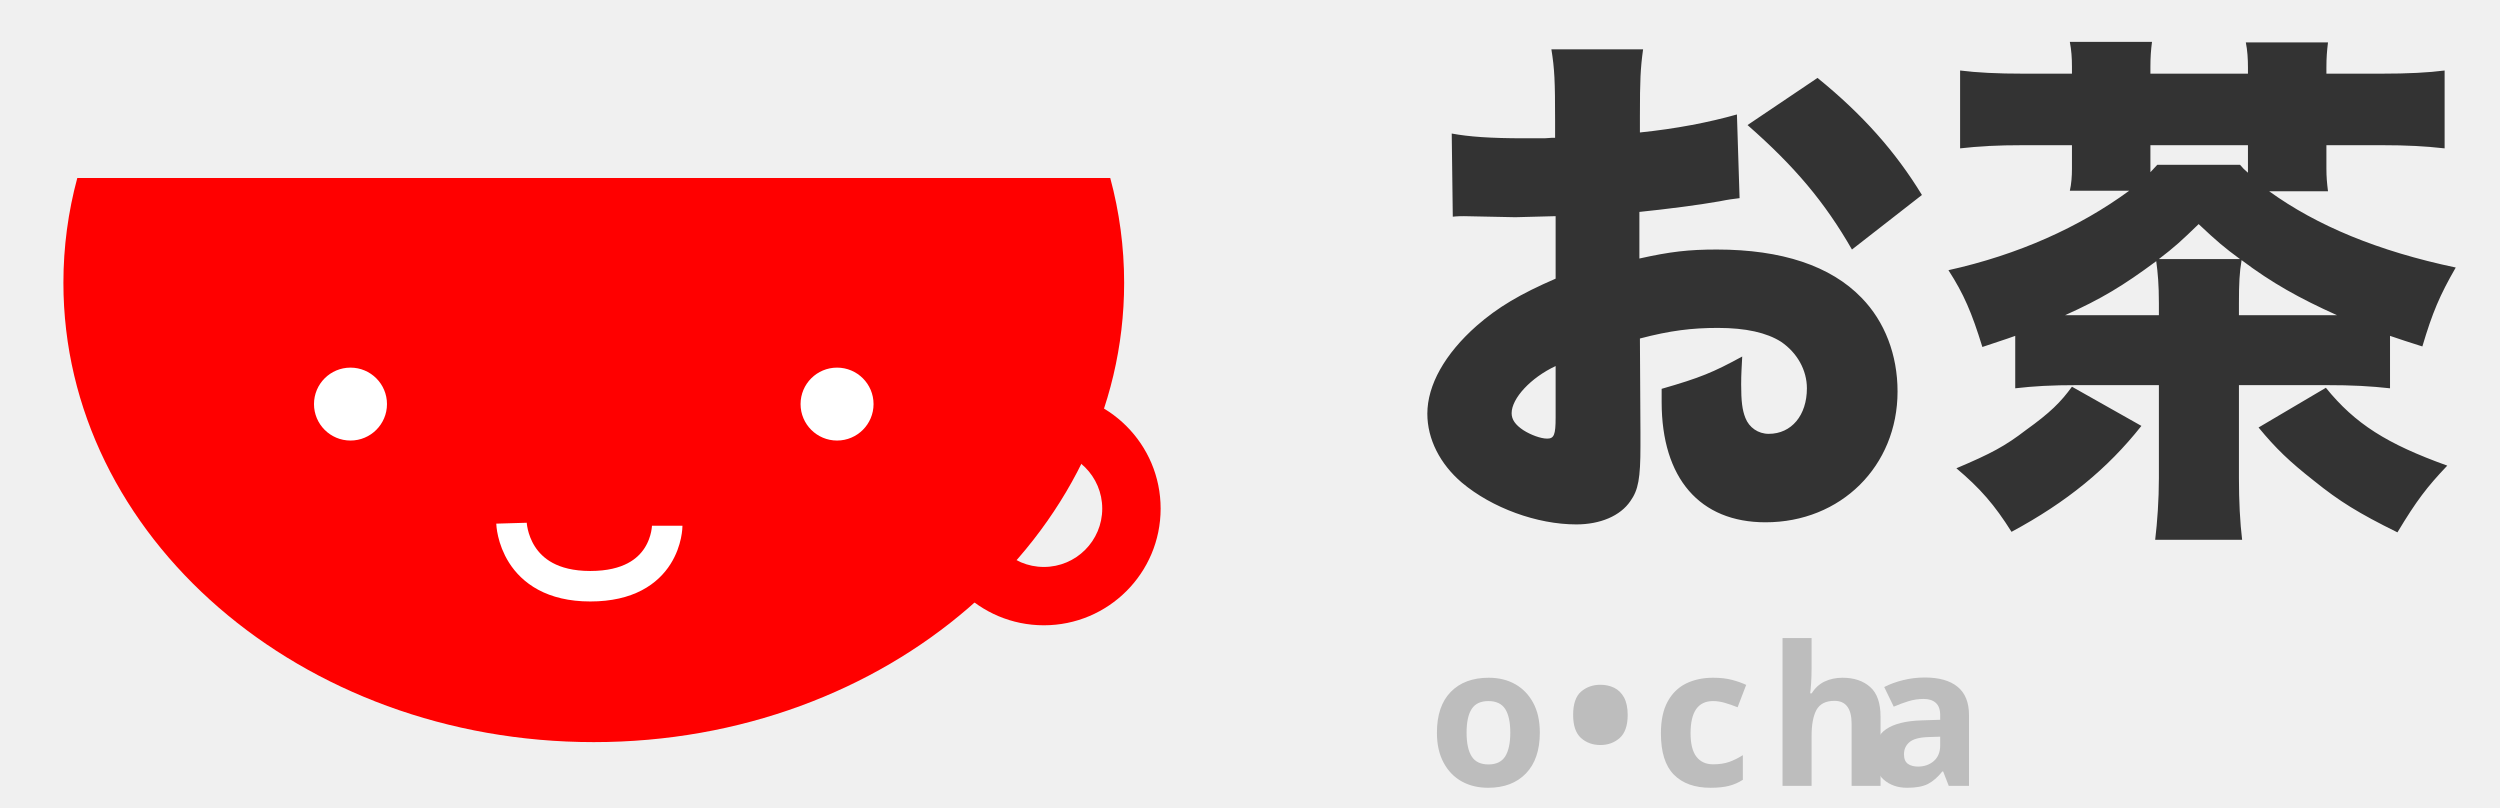
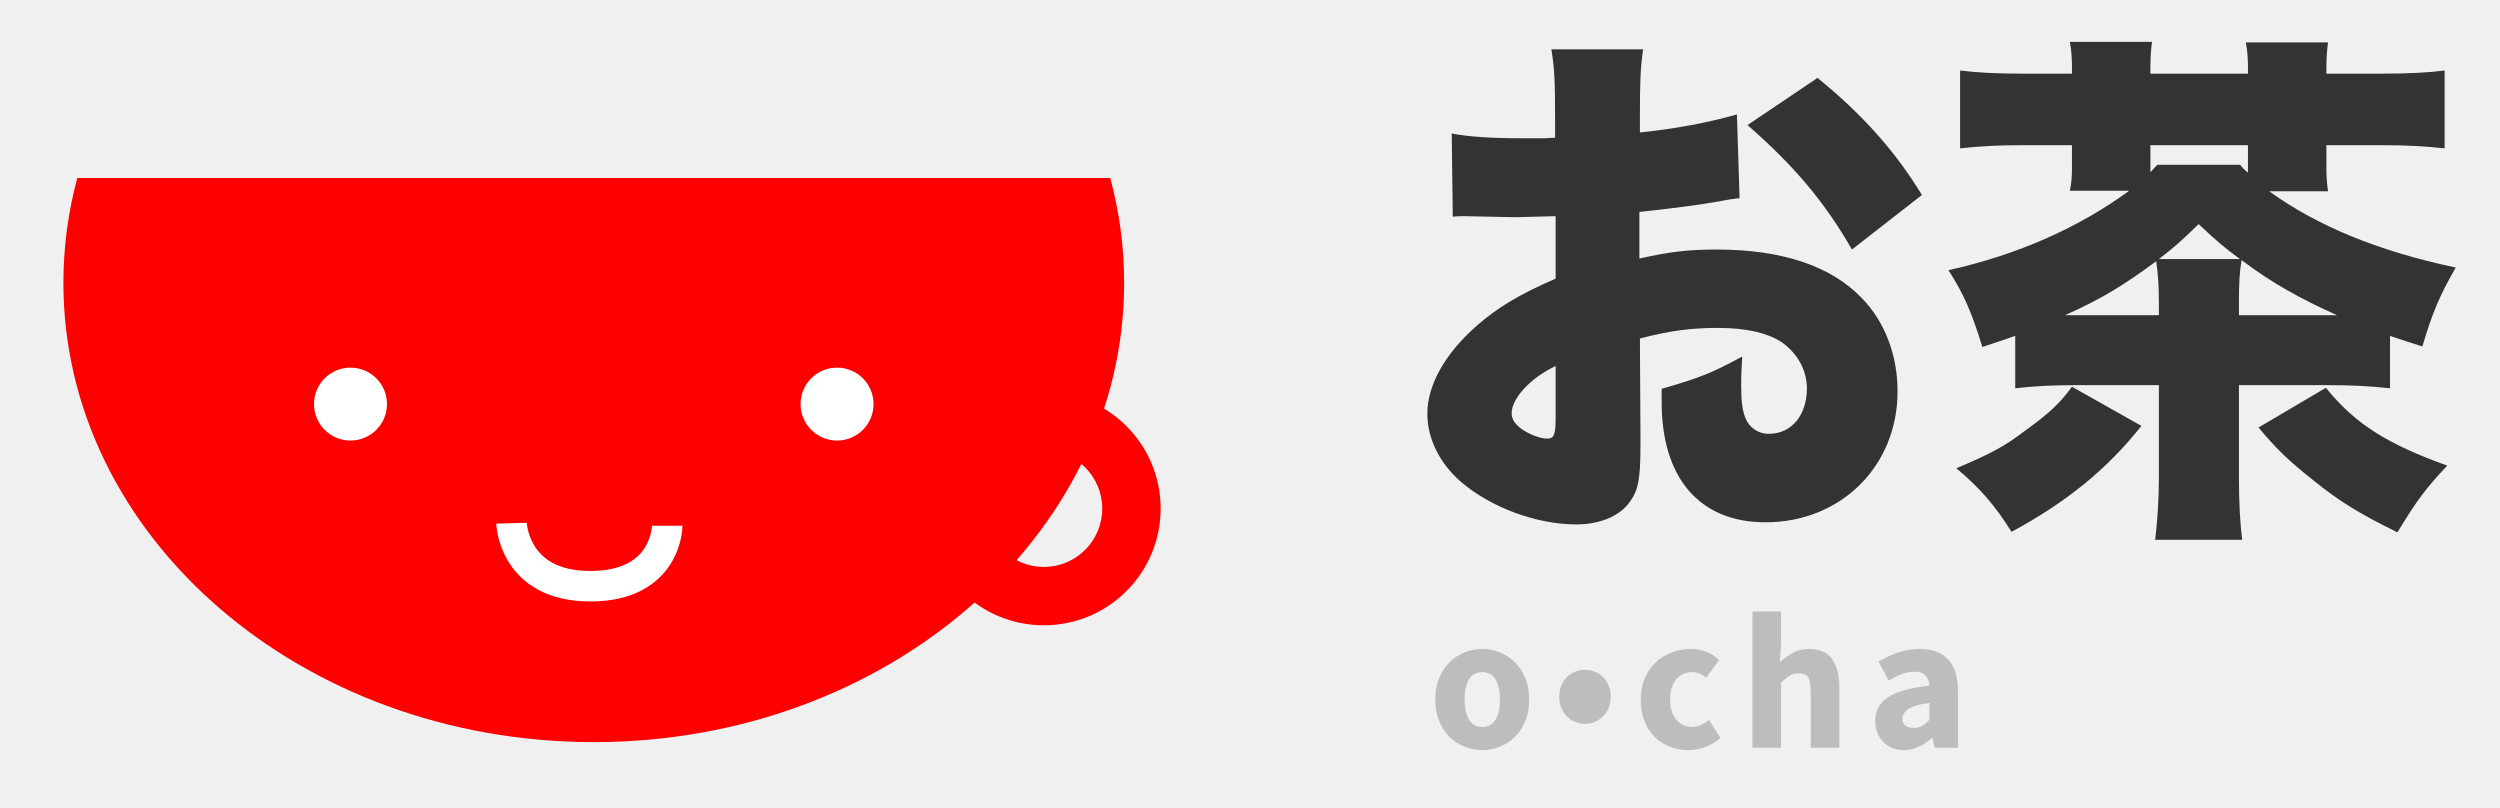
<svg xmlns="http://www.w3.org/2000/svg" width="328px" height="106px" viewBox="0 0 328 106" version="1.1">
  <defs />
  <g id="Page-1" stroke="none" stroke-width="1" fill="none" fill-rule="evenodd">
-     <g id="Artboard-1">
+     <g id="logo">
      <g id="Logo" transform="translate(8, -14)">
        <g id="Group">
          <path d="M137.666,37.357 C138.857,41.774 139.487,46.378 139.487,51.11 C139.487,84.388 108.333,111.366 69.903,111.366 C31.473,111.366 0.319,84.388 0.319,51.11 C0.319,46.378 0.949,41.774 2.14,37.357 L137.666,37.357 Z" id="Oval-1" fill="#FF0000" />
          <ellipse id="Oval-2" fill="#FFFFFF" cx="37.984" cy="67.016" rx="4.788" ry="4.784" />
          <ellipse id="Oval-2" fill="#FFFFFF" cx="101.822" cy="67.016" rx="4.788" ry="4.784" />
          <path d="M59.11,82.643 C59.11,82.643 59.352,90.913 69.445,90.913 C79.538,90.913 79.538,82.975 79.538,82.975" id="Path-1" stroke="#FFFFFF" stroke-width="4" />
          <path d="M128.954,96.038 C137.415,96.038 144.275,89.184 144.275,80.73 C144.275,72.275 137.415,65.422 128.954,65.422 C120.492,65.422 113.632,72.275 113.632,80.73 C113.632,89.184 120.492,96.038 128.954,96.038 Z M128.954,88.384 C133.184,88.384 136.614,84.957 136.614,80.73 C136.614,76.503 133.184,73.076 128.954,73.076 C124.723,73.076 121.293,76.503 121.293,80.73 C121.293,84.957 124.723,88.384 128.954,88.384 Z" id="Combined-Shape" fill="#FF0000" />
        </g>
        <g id="Group-2" transform="translate(178.7475, 19.4973)">
          <path d="M41.137,9.52 C37.451,10.563 33.139,11.397 28.409,11.883 L28.409,9.659 C28.409,5.073 28.479,3.475 28.826,0.973 L16.794,0.973 C17.211,3.544 17.281,5.142 17.281,10.354 L17.281,12.578 C16.864,12.578 16.864,12.578 15.89,12.647 L13.247,12.647 C8.796,12.647 5.944,12.439 3.719,12.022 L3.858,22.932 C4.484,22.863 5.11,22.863 5.318,22.863 L12.065,23.002 L17.351,22.863 L17.351,31.063 C12.691,33.078 9.77,34.815 6.988,37.247 C2.815,40.93 0.519,45.03 0.519,48.783 C0.519,52.118 2.189,55.384 5.04,57.817 C9.005,61.152 14.916,63.306 20.063,63.306 C23.193,63.306 25.836,62.195 27.157,60.249 C28.2,58.789 28.479,57.261 28.479,53.022 L28.479,51.215 L28.409,38.915 C32.374,37.873 35.225,37.525 38.633,37.525 C42.319,37.525 45.032,38.151 46.91,39.332 C49.066,40.791 50.318,43.084 50.318,45.447 C50.318,48.991 48.301,51.423 45.31,51.423 C43.919,51.423 42.737,50.59 42.25,49.339 C41.832,48.296 41.693,47.115 41.693,44.961 C41.693,43.501 41.763,42.737 41.832,41.278 C38.007,43.362 36.338,44.057 31.261,45.517 L31.261,47.254 C31.261,57.261 36.268,63.028 44.893,63.028 C54.769,63.028 62.211,55.662 62.211,45.864 C62.211,41.069 60.541,36.691 57.481,33.564 C53.447,29.395 47.049,27.241 38.494,27.241 C34.808,27.241 32.374,27.518 28.34,28.422 L28.34,22.307 C31.748,21.959 36.129,21.403 38.842,20.917 C40.233,20.639 40.441,20.639 41.485,20.5 L41.137,9.52 Z M17.351,49.269 C17.351,51.562 17.142,52.049 16.238,52.049 C15.403,52.049 14.082,51.562 13.108,50.937 C12.065,50.242 11.578,49.547 11.578,48.713 C11.578,46.768 14.082,44.057 17.351,42.529 L17.351,49.269 Z M65.41,20.083 C61.933,14.385 57.62,9.52 51.709,4.725 L42.528,10.91 C48.718,16.33 52.682,21.056 56.229,27.241 L65.41,20.083 Z M77.651,45.447 C80.085,45.169 82.311,45.03 85.997,45.03 L96.499,45.03 L96.499,57.261 C96.499,60.04 96.29,63.028 96.012,65.322 L107.419,65.322 C107.14,63.028 107.001,60.249 107.001,57.261 L107.001,45.03 L118.268,45.03 C122.024,45.03 124.25,45.169 126.823,45.447 L126.823,38.568 C128.284,39.054 129.049,39.332 131.066,39.957 C132.387,35.51 133.361,33.217 135.447,29.603 C125.224,27.449 117.225,24.113 110.966,19.596 L118.686,19.596 C118.547,18.485 118.477,17.72 118.477,16.608 L118.477,13.551 L125.571,13.551 C129.188,13.551 131.414,13.69 133.987,13.968 L133.987,3.753 C131.831,4.03 129.257,4.169 125.571,4.169 L118.477,4.169 L118.477,3.336 C118.477,2.085 118.547,1.181 118.686,0.069 L107.905,0.069 C108.114,1.112 108.184,2.224 108.184,3.336 L108.184,4.169 L95.386,4.169 L95.386,3.266 C95.386,2.015 95.456,1.042 95.595,0 L84.815,0 C85.023,1.112 85.093,2.085 85.093,3.266 L85.093,4.169 L78.833,4.169 C75.217,4.169 72.643,4.03 70.418,3.753 L70.418,13.968 C72.921,13.69 75.147,13.551 78.833,13.551 L85.093,13.551 L85.093,16.678 C85.093,17.581 85.023,18.624 84.815,19.527 L92.604,19.527 C86.067,24.322 77.999,27.935 68.888,29.951 C70.905,33.078 71.948,35.51 73.339,40.027 C75.356,39.332 76.121,39.123 77.651,38.568 L77.651,45.447 Z M84.189,35.857 C88.988,33.703 91.839,31.966 96.151,28.769 C96.36,30.298 96.499,31.896 96.499,34.259 L96.499,35.857 L84.189,35.857 Z M107.001,35.857 L107.001,34.259 C107.001,31.688 107.071,30.229 107.349,28.63 C111.313,31.618 114.93,33.634 119.868,35.857 L107.001,35.857 Z M95.386,17.095 L95.386,13.551 L108.184,13.551 L108.184,17.164 C107.697,16.747 107.558,16.608 107.14,16.122 L96.29,16.122 L95.386,17.095 Z M96.499,28.491 C98.586,26.893 99.42,26.129 101.715,23.905 C104.08,26.129 105.054,26.963 107.14,28.491 L96.499,28.491 Z M85.093,45.239 C83.632,47.254 82.241,48.644 79.042,50.937 C76.329,53.022 74.521,53.995 69.931,55.94 C73.061,58.581 74.938,60.735 77.164,64.279 C84.397,60.388 89.753,56.01 94.204,50.381 L85.093,45.239 Z M109.575,50.59 C111.87,53.369 113.609,55.037 116.877,57.608 C120.146,60.249 122.72,61.847 127.797,64.349 C130.301,60.179 131.692,58.373 134.335,55.593 C126.406,52.744 122.233,50.103 118.408,45.378 L109.575,50.59 Z" id="お茶" fill="#333333" />
-           <text id="o•cha" font-family="SourceSansPro-Bold, Source Sans Pro" font-size="25.514" font-weight="bold" line-spacing="22" letter-spacing="2" fill="#BDBDBD">
-             <tspan x="0.638" y="97.611">o•ch</tspan>
-             <tspan x="58.084" y="97.611">a</tspan>
-           </text>
+           <path d="M1.557,86.283 C1.557,85.229 1.727,84.289 2.067,83.464 C2.407,82.639 2.862,81.946 3.432,81.385 C4.002,80.824 4.661,80.394 5.409,80.096 C6.158,79.799 6.932,79.65 7.731,79.65 C8.531,79.65 9.3,79.799 10.04,80.096 C10.78,80.394 11.435,80.824 12.005,81.385 C12.574,81.946 13.029,82.639 13.37,83.464 C13.71,84.289 13.88,85.229 13.88,86.283 C13.88,87.338 13.71,88.278 13.37,89.103 C13.029,89.928 12.574,90.621 12.005,91.182 C11.435,91.743 10.78,92.173 10.04,92.47 C9.3,92.768 8.531,92.917 7.731,92.917 C6.932,92.917 6.158,92.768 5.409,92.47 C4.661,92.173 4.002,91.743 3.432,91.182 C2.862,90.621 2.407,89.928 2.067,89.103 C1.727,88.278 1.557,87.338 1.557,86.283 L1.557,86.283 Z M5.409,86.283 C5.409,87.389 5.601,88.265 5.983,88.911 C6.366,89.558 6.949,89.881 7.731,89.881 C8.497,89.881 9.075,89.558 9.466,88.911 C9.857,88.265 10.053,87.389 10.053,86.283 C10.053,85.178 9.857,84.302 9.466,83.656 C9.075,83.009 8.497,82.686 7.731,82.686 C6.949,82.686 6.366,83.009 5.983,83.656 C5.601,84.302 5.409,85.178 5.409,86.283 L5.409,86.283 Z M21.187,89.473 C20.71,89.473 20.268,89.383 19.86,89.205 C19.452,89.026 19.095,88.775 18.788,88.452 C18.482,88.129 18.244,87.755 18.074,87.33 C17.904,86.904 17.819,86.437 17.819,85.926 C17.819,85.416 17.904,84.944 18.074,84.51 C18.244,84.077 18.482,83.702 18.788,83.388 C19.095,83.073 19.452,82.826 19.86,82.648 C20.268,82.469 20.71,82.38 21.187,82.38 C21.663,82.38 22.109,82.469 22.526,82.648 C22.943,82.826 23.304,83.073 23.61,83.388 C23.917,83.702 24.155,84.077 24.325,84.51 C24.495,84.944 24.58,85.416 24.58,85.926 C24.58,86.437 24.495,86.904 24.325,87.33 C24.155,87.755 23.917,88.129 23.61,88.452 C23.304,88.775 22.943,89.026 22.526,89.205 C22.109,89.383 21.663,89.473 21.187,89.473 L21.187,89.473 Z M28.519,86.283 C28.519,85.229 28.698,84.289 29.055,83.464 C29.412,82.639 29.893,81.946 30.496,81.385 C31.1,80.824 31.802,80.394 32.601,80.096 C33.401,79.799 34.234,79.65 35.102,79.65 C35.884,79.65 36.59,79.782 37.219,80.045 C37.848,80.309 38.376,80.662 38.801,81.104 L37.092,83.426 C36.496,82.933 35.909,82.686 35.331,82.686 C34.413,82.686 33.69,83.009 33.162,83.656 C32.635,84.302 32.372,85.178 32.372,86.283 C32.372,87.389 32.639,88.265 33.175,88.911 C33.711,89.558 34.387,89.881 35.204,89.881 C35.663,89.881 36.08,89.787 36.454,89.6 C36.828,89.413 37.168,89.201 37.474,88.962 L38.98,91.335 C38.367,91.879 37.687,92.279 36.938,92.534 C36.19,92.789 35.467,92.917 34.77,92.917 C33.885,92.917 33.065,92.768 32.308,92.47 C31.551,92.173 30.892,91.743 30.33,91.182 C29.769,90.621 29.327,89.928 29.004,89.103 C28.681,88.278 28.519,87.338 28.519,86.283 L28.519,86.283 Z M43.174,74.726 L46.924,74.726 L46.924,79.114 L46.746,81.385 C47.222,80.96 47.775,80.564 48.404,80.198 C49.033,79.833 49.782,79.65 50.649,79.65 C52.027,79.65 53.026,80.101 53.647,81.002 C54.268,81.904 54.578,83.154 54.578,84.753 L54.578,92.611 L50.828,92.611 L50.828,85.237 C50.828,84.319 50.704,83.69 50.458,83.349 C50.211,83.009 49.816,82.839 49.271,82.839 C48.795,82.839 48.387,82.945 48.047,83.158 C47.707,83.371 47.332,83.673 46.924,84.064 L46.924,92.611 L43.174,92.611 L43.174,74.726 Z M59.283,89.09 C59.283,87.763 59.844,86.726 60.967,85.977 C62.089,85.229 63.901,84.727 66.401,84.472 C66.367,83.911 66.197,83.464 65.891,83.133 C65.585,82.801 65.091,82.635 64.411,82.635 C63.867,82.635 63.322,82.737 62.778,82.941 C62.234,83.145 61.655,83.426 61.043,83.783 L59.716,81.308 C60.533,80.815 61.388,80.415 62.281,80.109 C63.174,79.803 64.122,79.65 65.125,79.65 C66.758,79.65 68.004,80.113 68.863,81.04 C69.722,81.967 70.151,83.409 70.151,85.365 L70.151,92.611 L67.09,92.611 L66.809,91.31 L66.733,91.31 C66.188,91.786 65.614,92.173 65.01,92.47 C64.407,92.768 63.748,92.917 63.033,92.917 C62.455,92.917 61.936,92.819 61.477,92.624 C61.018,92.428 60.626,92.156 60.303,91.807 C59.98,91.458 59.729,91.054 59.551,90.595 C59.372,90.136 59.283,89.634 59.283,89.09 L59.283,89.09 Z M62.855,88.809 C62.855,89.218 62.986,89.519 63.25,89.715 C63.514,89.911 63.867,90.008 64.309,90.008 C64.751,90.008 65.125,89.915 65.431,89.728 C65.738,89.541 66.061,89.277 66.401,88.937 L66.401,86.717 C65.057,86.904 64.13,87.176 63.62,87.534 C63.11,87.891 62.855,88.316 62.855,88.809 L62.855,88.809 Z" id="o•cha" fill="#BDBDBD" />
        </g>
      </g>
    </g>
  </g>
</svg>
